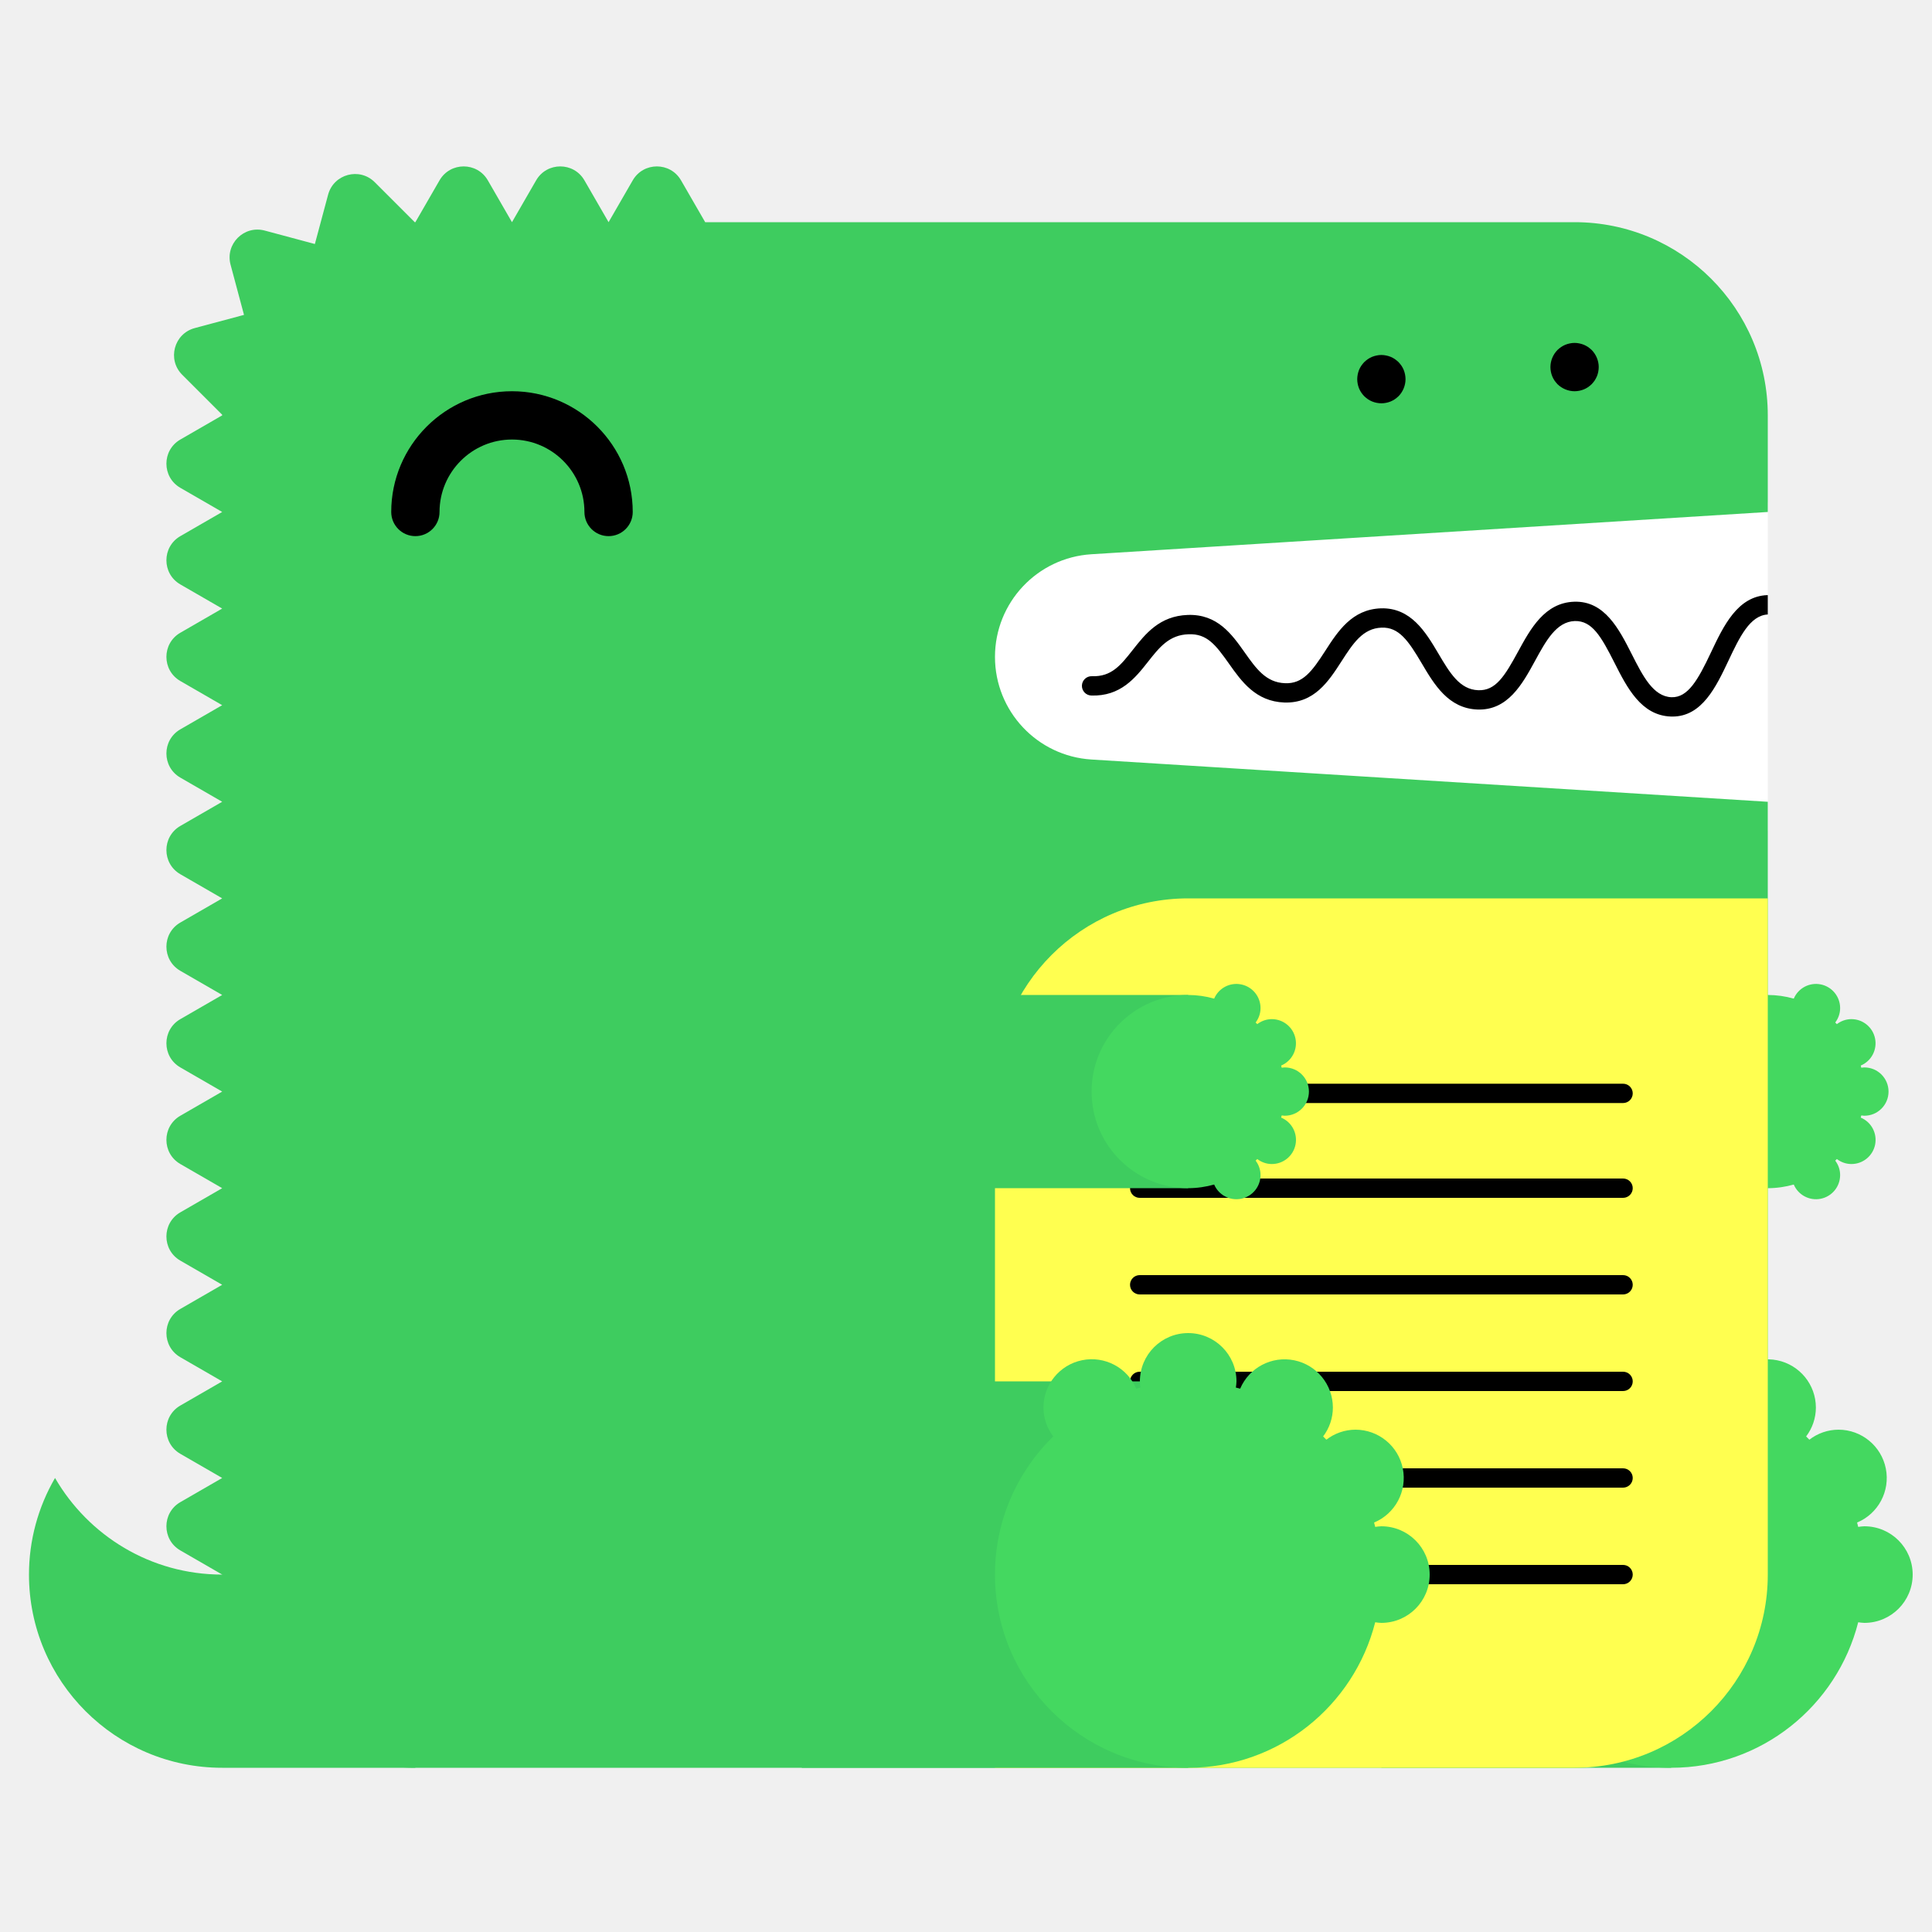
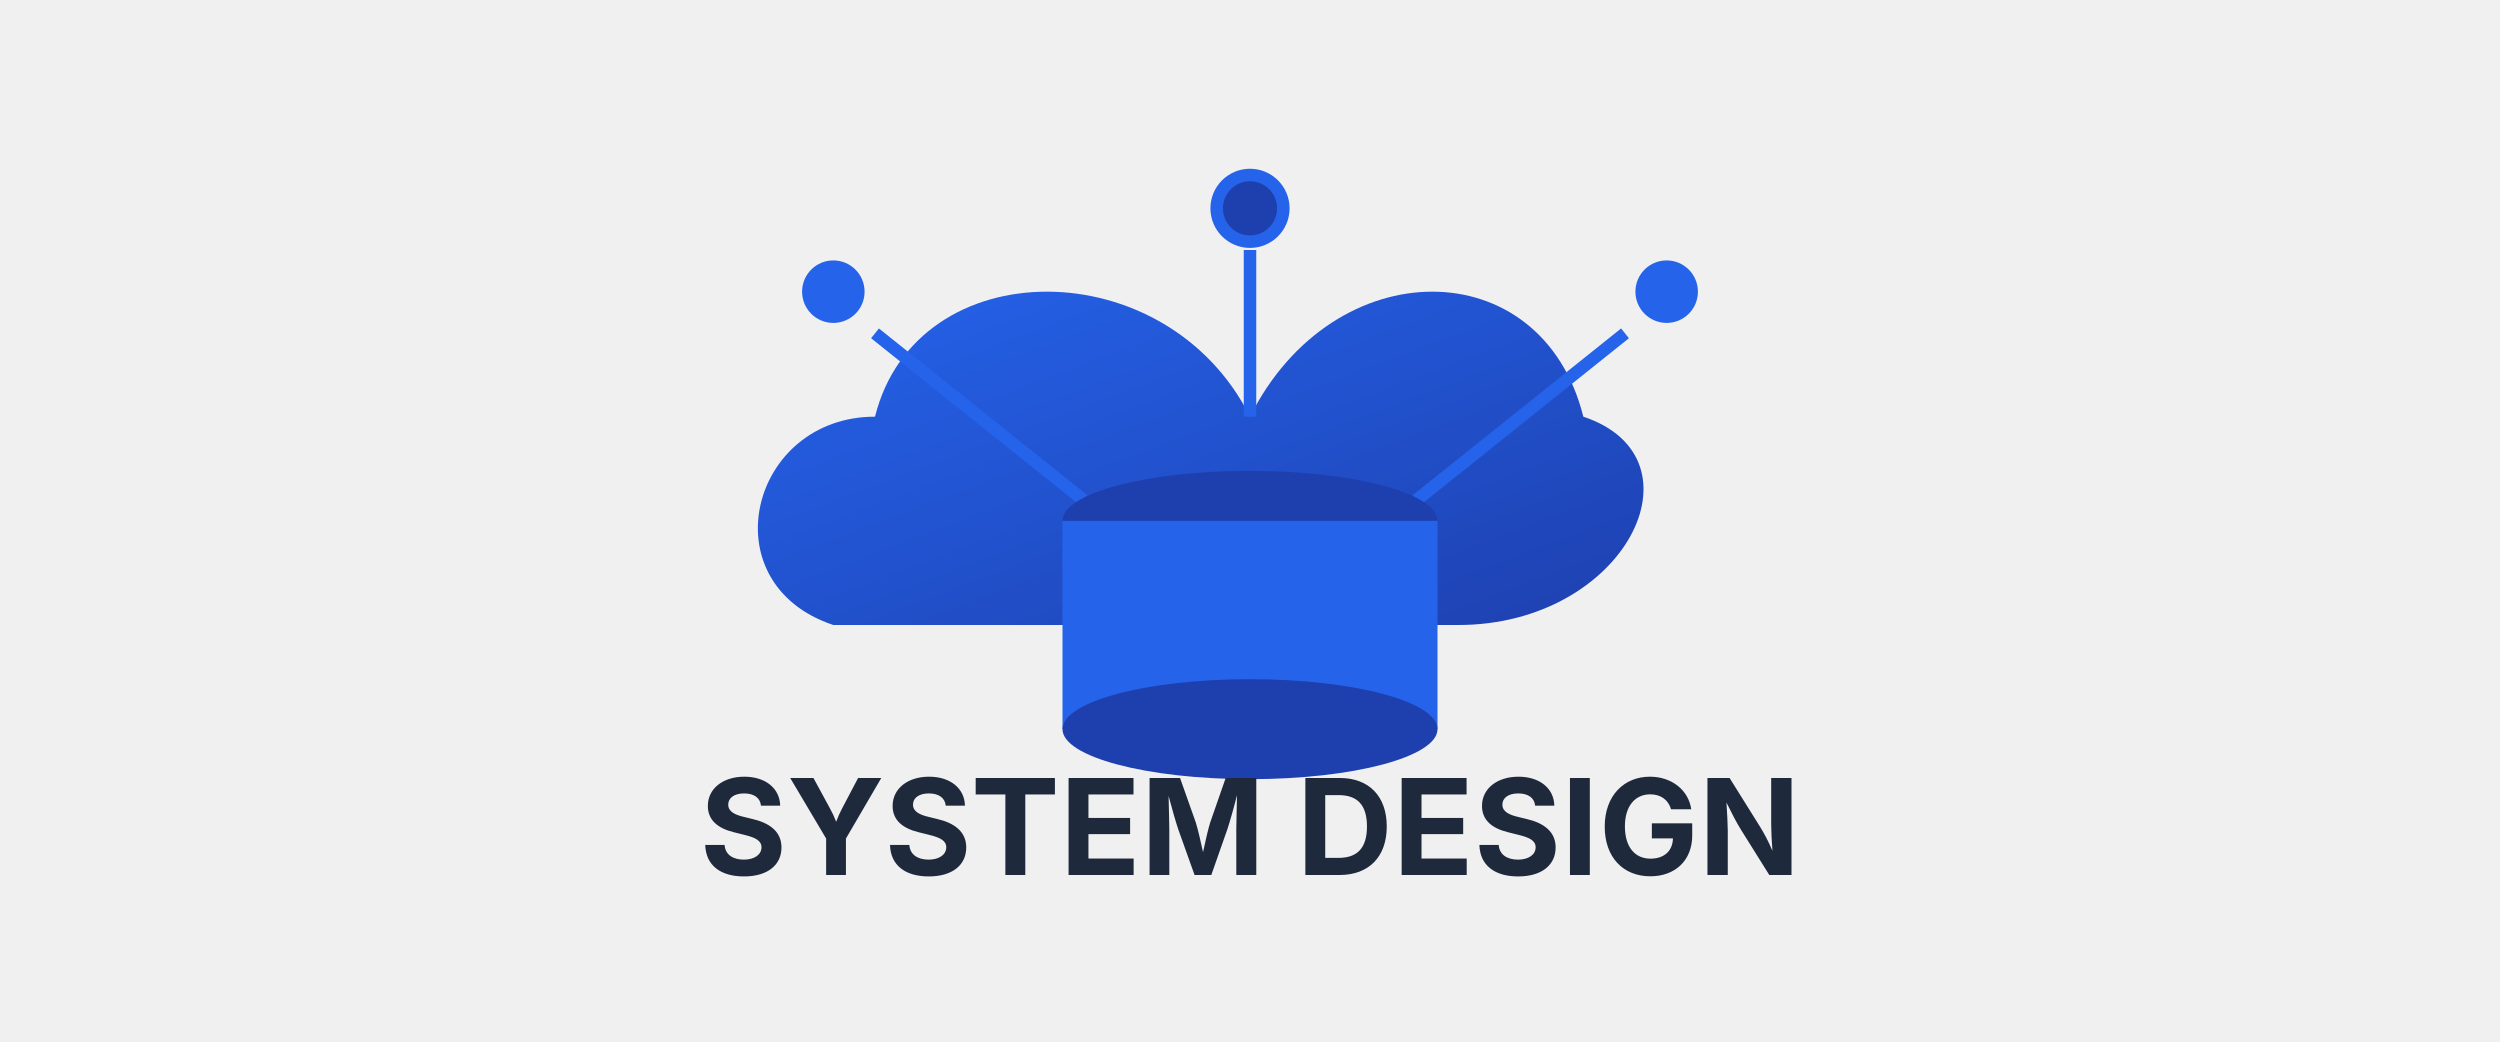
- <svg xmlns="http://www.w3.org/2000/svg" width="200" height="200" viewBox="0 0 200 200">
-   <g fill="none" fill-rule="evenodd">
-     <path fill="#FFF" d="M99 52h84v34H99z" />
-     <path d="M23 163c-7.398 0-13.843-4.027-17.303-10A19.886 19.886 0 0 0 3 163c0 11.046 8.954 20 20 20h20v-20H23z" fill="#3ECC5F" />
-     <path d="M112.98 57.376L183 53V43c0-11.046-8.954-20-20-20H73l-2.5-4.33c-1.112-1.925-3.889-1.925-5 0L63 23l-2.5-4.33c-1.111-1.925-3.889-1.925-5 0L53 23l-2.5-4.33c-1.111-1.925-3.889-1.925-5 0L43 23c-.022 0-.042.003-.065.003l-4.142-4.141c-1.57-1.571-4.252-.853-4.828 1.294l-1.369 5.104-5.192-1.392c-2.148-.575-4.111 1.389-3.535 3.536l1.39 5.193-5.102 1.367c-2.148.576-2.867 3.259-1.296 4.83l4.142 4.142c0 .021-.003.042-.003.064l-4.33 2.5c-1.925 1.111-1.925 3.889 0 5L23 53l-4.33 2.5c-1.925 1.111-1.925 3.889 0 5L23 63l-4.33 2.5c-1.925 1.111-1.925 3.889 0 5L23 73l-4.33 2.5c-1.925 1.111-1.925 3.889 0 5L23 83l-4.33 2.5c-1.925 1.111-1.925 3.889 0 5L23 93l-4.33 2.5c-1.925 1.111-1.925 3.889 0 5L23 103l-4.33 2.5c-1.925 1.111-1.925 3.889 0 5L23 113l-4.33 2.5c-1.925 1.111-1.925 3.889 0 5L23 123l-4.33 2.5c-1.925 1.111-1.925 3.889 0 5L23 133l-4.33 2.5c-1.925 1.111-1.925 3.889 0 5L23 143l-4.33 2.5c-1.925 1.111-1.925 3.889 0 5L23 153l-4.33 2.5c-1.925 1.111-1.925 3.889 0 5L23 163c0 11.046 8.954 20 20 20h120c11.046 0 20-8.954 20-20V83l-70.02-4.376A10.645 10.645 0 0 1 103 68c0-5.621 4.37-10.273 9.98-10.624" fill="#3ECC5F" />
-     <path fill="#3ECC5F" d="M143 183h30v-40h-30z" />
-     <path d="M193 158c-.219 0-.428.037-.639.064-.038-.15-.074-.301-.116-.451A5 5 0 0 0 190.32 148a4.96 4.96 0 0 0-3.016 1.036 26.531 26.531 0 0 0-.335-.336 4.955 4.955 0 0 0 1.011-2.987 5 5 0 0 0-9.599-1.959c-.148-.042-.297-.077-.445-.115.027-.211.064-.42.064-.639a5 5 0 0 0-5-5 5 5 0 0 0-5 5c0 .219.037.428.064.639-.148.038-.297.073-.445.115a4.998 4.998 0 0 0-9.599 1.959c0 1.125.384 2.151 1.011 2.987-3.717 3.632-6.031 8.693-6.031 14.3 0 11.046 8.954 20 20 20 9.339 0 17.16-6.41 19.361-15.064.211.027.42.064.639.064a5 5 0 0 0 5-5 5 5 0 0 0-5-5" fill="#44D860" />
-     <path fill="#3ECC5F" d="M153 123h30v-20h-30z" />
-     <path d="M193 115.5a2.5 2.5 0 1 0 0-5c-.109 0-.214.019-.319.032-.02-.075-.037-.15-.058-.225a2.501 2.501 0 0 0-.963-4.807c-.569 0-1.088.197-1.508.518a6.653 6.653 0 0 0-.168-.168c.314-.417.506-.931.506-1.494a2.5 2.5 0 0 0-4.8-.979A9.987 9.987 0 0 0 183 103c-5.522 0-10 4.478-10 10s4.478 10 10 10c.934 0 1.833-.138 2.69-.377a2.5 2.5 0 0 0 4.8-.979c0-.563-.192-1.077-.506-1.494.057-.055.113-.111.168-.168.42.321.939.518 1.508.518a2.5 2.5 0 0 0 .963-4.807c.021-.074.038-.15.058-.225.105.013.21.032.319.032" fill="#44D860" />
-     <path d="M63 55.5a2.5 2.5 0 0 1-2.5-2.5c0-4.136-3.364-7.5-7.5-7.5s-7.5 3.364-7.5 7.5a2.5 2.5 0 1 1-5 0c0-6.893 5.607-12.5 12.5-12.5S65.5 46.107 65.5 53a2.5 2.5 0 0 1-2.5 2.5" fill="#000" />
-     <path d="M103 183h60c11.046 0 20-8.954 20-20V93h-60c-11.046 0-20 8.954-20 20v70z" fill="#FFFF50" />
-     <path d="M168.02 124h-50.04a1 1 0 1 1 0-2h50.04a1 1 0 1 1 0 2m0 20h-50.04a1 1 0 1 1 0-2h50.04a1 1 0 1 1 0 2m0 20h-50.04a1 1 0 1 1 0-2h50.04a1 1 0 1 1 0 2m0-49.814h-50.04a1 1 0 1 1 0-2h50.04a1 1 0 1 1 0 2m0 19.814h-50.04a1 1 0 1 1 0-2h50.04a1 1 0 1 1 0 2m0 20h-50.04a1 1 0 1 1 0-2h50.04a1 1 0 1 1 0 2M183 61.611c-.012 0-.022-.006-.034-.005-3.09.105-4.552 3.196-5.842 5.923-1.346 2.85-2.387 4.703-4.093 4.647-1.889-.068-2.969-2.202-4.113-4.46-1.314-2.594-2.814-5.536-5.963-5.426-3.046.104-4.513 2.794-5.807 5.167-1.377 2.528-2.314 4.065-4.121 3.994-1.927-.07-2.951-1.805-4.136-3.813-1.321-2.236-2.848-4.75-5.936-4.664-2.994.103-4.465 2.385-5.763 4.4-1.373 2.13-2.335 3.428-4.165 3.351-1.973-.07-2.992-1.51-4.171-3.177-1.324-1.873-2.816-3.993-5.895-3.89-2.928.1-4.399 1.97-5.696 3.618-1.232 1.564-2.194 2.802-4.229 2.724a1 1 0 0 0-.072 2c3.017.101 4.545-1.8 5.872-3.487 1.177-1.496 2.193-2.787 4.193-2.855 1.926-.082 2.829 1.115 4.195 3.045 1.297 1.834 2.769 3.914 5.731 4.021 3.103.104 4.596-2.215 5.918-4.267 1.182-1.834 2.202-3.417 4.15-3.484 1.793-.067 2.769 1.35 4.145 3.681 1.297 2.197 2.766 4.686 5.787 4.796 3.125.108 4.634-2.62 5.949-5.035 1.139-2.088 2.214-4.06 4.119-4.126 1.793-.042 2.728 1.595 4.111 4.33 1.292 2.553 2.757 5.445 5.825 5.556l.169.003c3.064 0 4.518-3.075 5.805-5.794 1.139-2.41 2.217-4.68 4.067-4.773v-2z" fill="#000" />
-     <path fill="#3ECC5F" d="M83 183h40v-40H83z" />
-     <path d="M143 158c-.219 0-.428.037-.639.064-.038-.15-.074-.301-.116-.451A5 5 0 0 0 140.32 148a4.96 4.96 0 0 0-3.016 1.036 26.531 26.531 0 0 0-.335-.336 4.955 4.955 0 0 0 1.011-2.987 5 5 0 0 0-9.599-1.959c-.148-.042-.297-.077-.445-.115.027-.211.064-.42.064-.639a5 5 0 0 0-5-5 5 5 0 0 0-5 5c0 .219.037.428.064.639-.148.038-.297.073-.445.115a4.998 4.998 0 0 0-9.599 1.959c0 1.125.384 2.151 1.011 2.987-3.717 3.632-6.031 8.693-6.031 14.3 0 11.046 8.954 20 20 20 9.339 0 17.16-6.41 19.361-15.064.211.027.42.064.639.064a5 5 0 0 0 5-5 5 5 0 0 0-5-5" fill="#44D860" />
-     <path fill="#3ECC5F" d="M83 123h40v-20H83z" />
-     <path d="M133 115.5a2.5 2.5 0 1 0 0-5c-.109 0-.214.019-.319.032-.02-.075-.037-.15-.058-.225a2.501 2.501 0 0 0-.963-4.807c-.569 0-1.088.197-1.508.518a6.653 6.653 0 0 0-.168-.168c.314-.417.506-.931.506-1.494a2.5 2.5 0 0 0-4.8-.979A9.987 9.987 0 0 0 123 103c-5.522 0-10 4.478-10 10s4.478 10 10 10c.934 0 1.833-.138 2.69-.377a2.5 2.5 0 0 0 4.8-.979c0-.563-.192-1.077-.506-1.494.057-.055.113-.111.168-.168.42.321.939.518 1.508.518a2.5 2.5 0 0 0 .963-4.807c.021-.074.038-.15.058-.225.105.013.21.032.319.032" fill="#44D860" />
-     <path d="M143 41.75c-.16 0-.33-.02-.49-.05a2.52 2.52 0 0 1-.47-.14c-.15-.06-.29-.14-.431-.23-.13-.09-.259-.2-.38-.31-.109-.12-.219-.24-.309-.38s-.17-.28-.231-.43a2.619 2.619 0 0 1-.189-.96c0-.16.02-.33.05-.49.03-.16.08-.31.139-.47.061-.15.141-.29.231-.43.09-.13.2-.26.309-.38.121-.11.25-.22.38-.31.141-.09.281-.17.431-.23.149-.06.31-.11.47-.14.32-.07.65-.07.98 0 .159.03.32.08.47.14.149.06.29.14.43.23.13.09.259.2.38.31.11.12.22.25.31.38.09.14.17.28.23.43.06.16.11.31.14.47.029.16.05.33.05.49 0 .66-.271 1.31-.73 1.77-.121.11-.25.22-.38.31-.14.09-.281.17-.43.23a2.565 2.565 0 0 1-.96.19m20-1.25c-.66 0-1.3-.27-1.771-.73a3.802 3.802 0 0 1-.309-.38c-.09-.14-.17-.28-.231-.43a2.619 2.619 0 0 1-.189-.96c0-.66.27-1.3.729-1.77.121-.11.25-.22.38-.31.141-.09.281-.17.431-.23.149-.06.31-.11.47-.14.32-.07.66-.07.98 0 .159.03.32.08.47.14.149.06.29.14.43.23.13.09.259.2.38.31.459.47.73 1.11.73 1.77 0 .16-.021.33-.05.49-.03.16-.08.32-.14.47-.07.15-.14.29-.23.43-.09.13-.2.26-.31.38-.121.11-.25.22-.38.31-.14.09-.281.17-.43.23a2.565 2.565 0 0 1-.96.19" fill="#000" />
+ <svg xmlns="http://www.w3.org/2000/svg" width="600" height="250" viewBox="0 0 600 250" fill="none">
+   <defs>
+     <linearGradient id="primaryGradient" x1="0" y1="0" x2="1" y2="1">
+       <stop offset="0%" stop-color="#2563EB" />
+       <stop offset="100%" stop-color="#1E40AF" />
+     </linearGradient>
+   </defs>
+   <g transform="translate(150,20)">
+     <path d="M150 80               C130 40, 70 40, 60 80              C30 80, 20 120, 50 130              H200              C240 130, 260 90, 230 80              C220 40, 170 40, 150 80Z" fill="url(#primaryGradient)" />
  </g>
+   <g stroke="#2563EB" stroke-width="3">
+     <line x1="300" y1="100" x2="300" y2="60" />
+     <circle cx="300" cy="50" r="8" fill="#1E40AF" />
+     <line x1="260" y1="120" x2="210" y2="80" />
+     <circle cx="200" cy="70" r="6" fill="#2563EB" />
+     <line x1="340" y1="120" x2="390" y2="80" />
+     <circle cx="400" cy="70" r="6" fill="#2563EB" />
+   </g>
+   <g transform="translate(250,110)">
+     <ellipse cx="50" cy="15" rx="45" ry="12" fill="#1E40AF" />
+     <rect x="5" y="15" width="90" height="50" fill="#2563EB" />
+     <ellipse cx="50" cy="65" rx="45" ry="12" fill="#1E40AF" />
+   </g>
+   <text x="300" y="210" text-anchor="middle" font-family="Segoe UI, Inter, sans-serif" font-size="32" font-weight="700" fill="#1E293B">
+     SYSTEM DESIGN
+   </text>
</svg>
